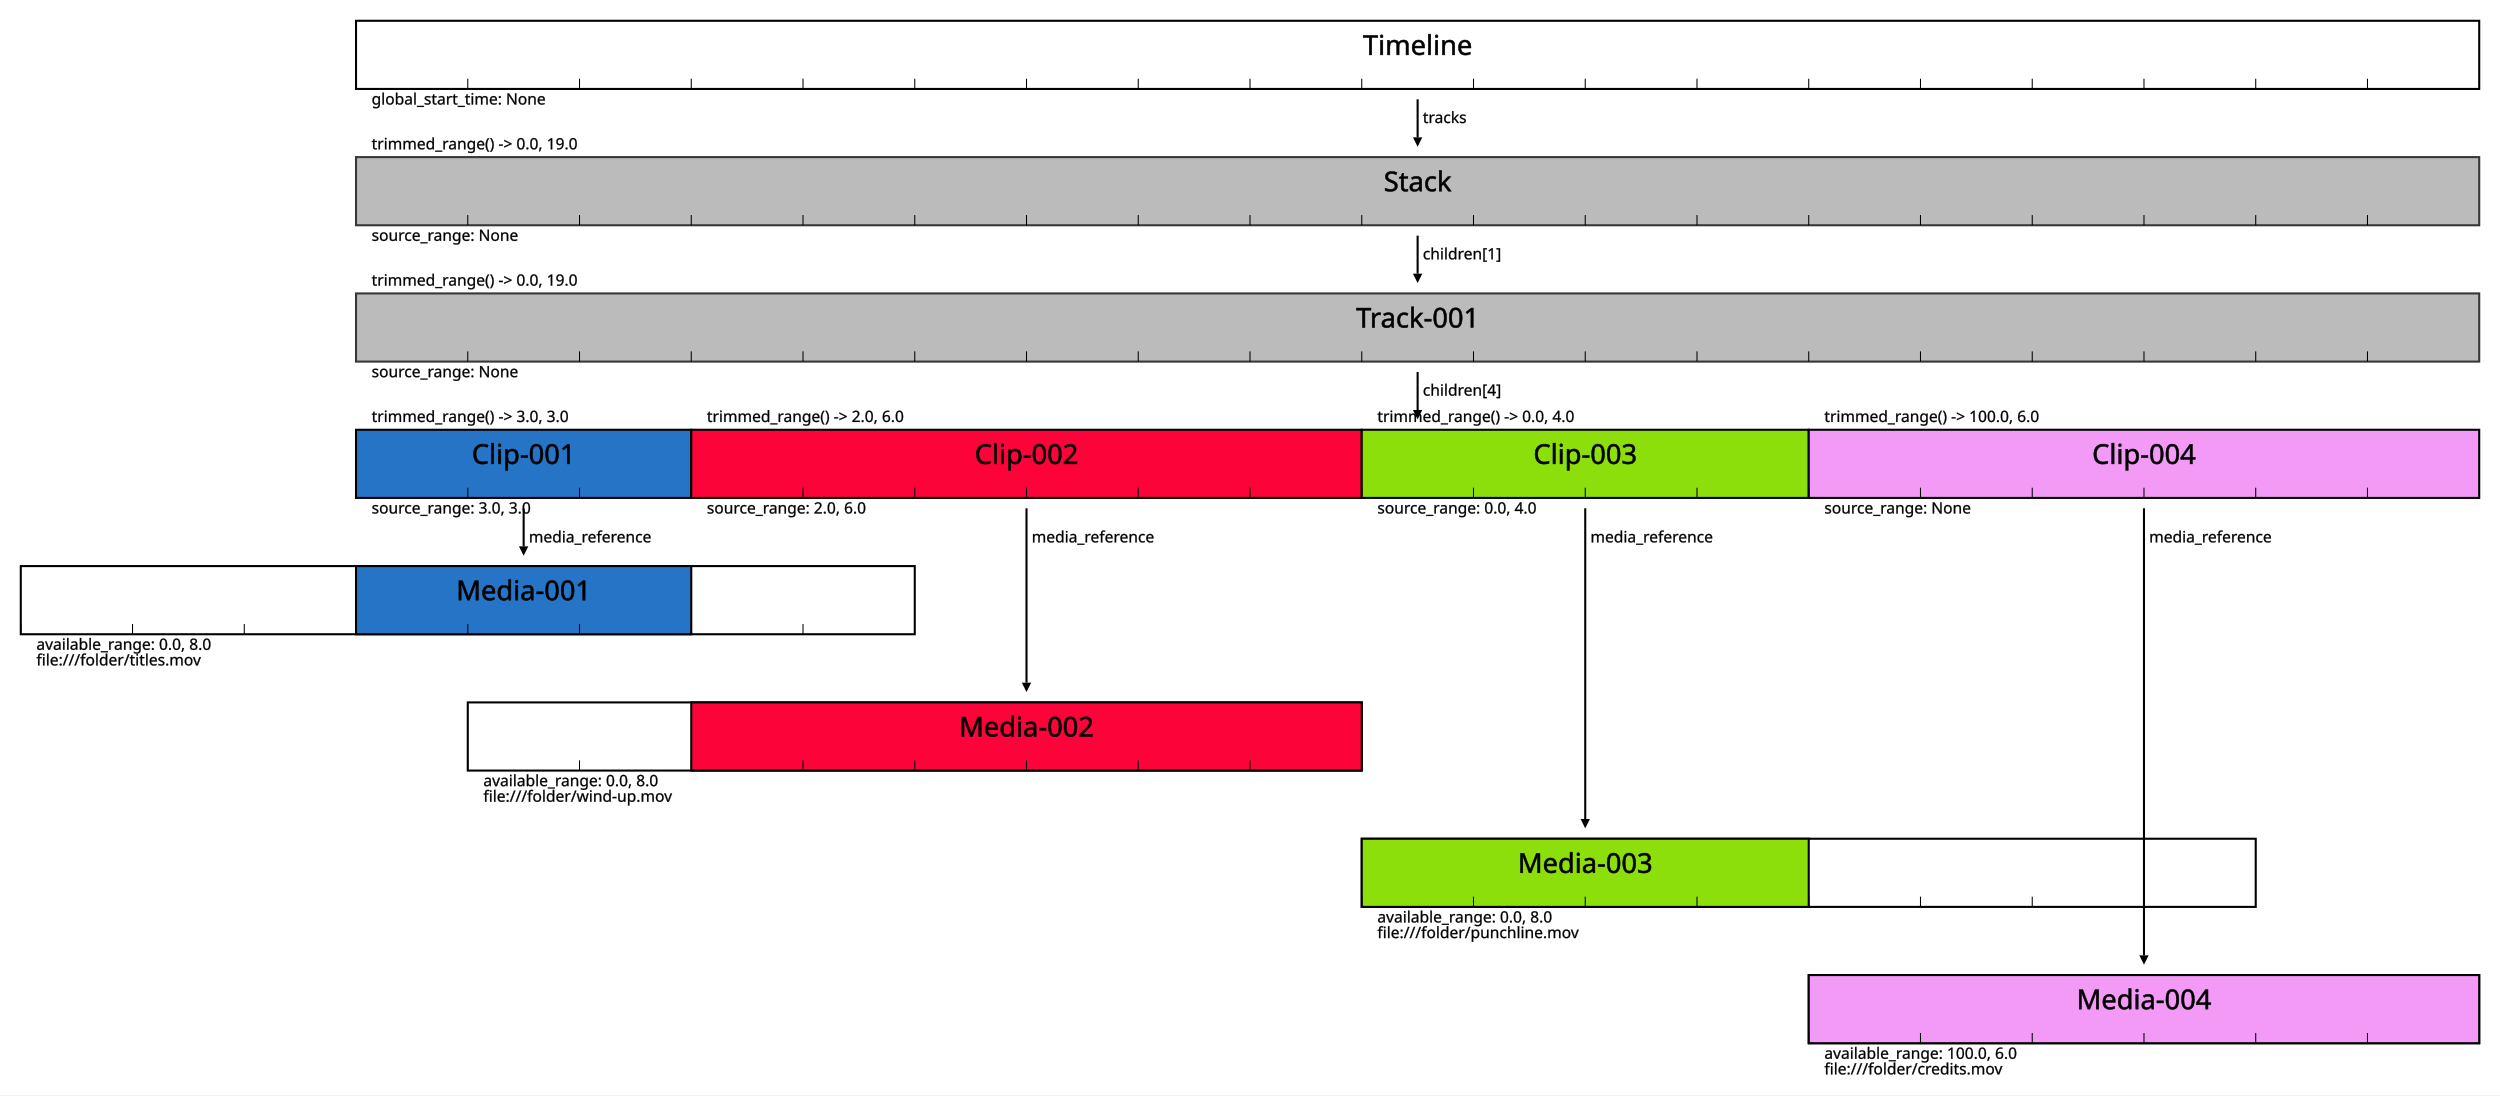
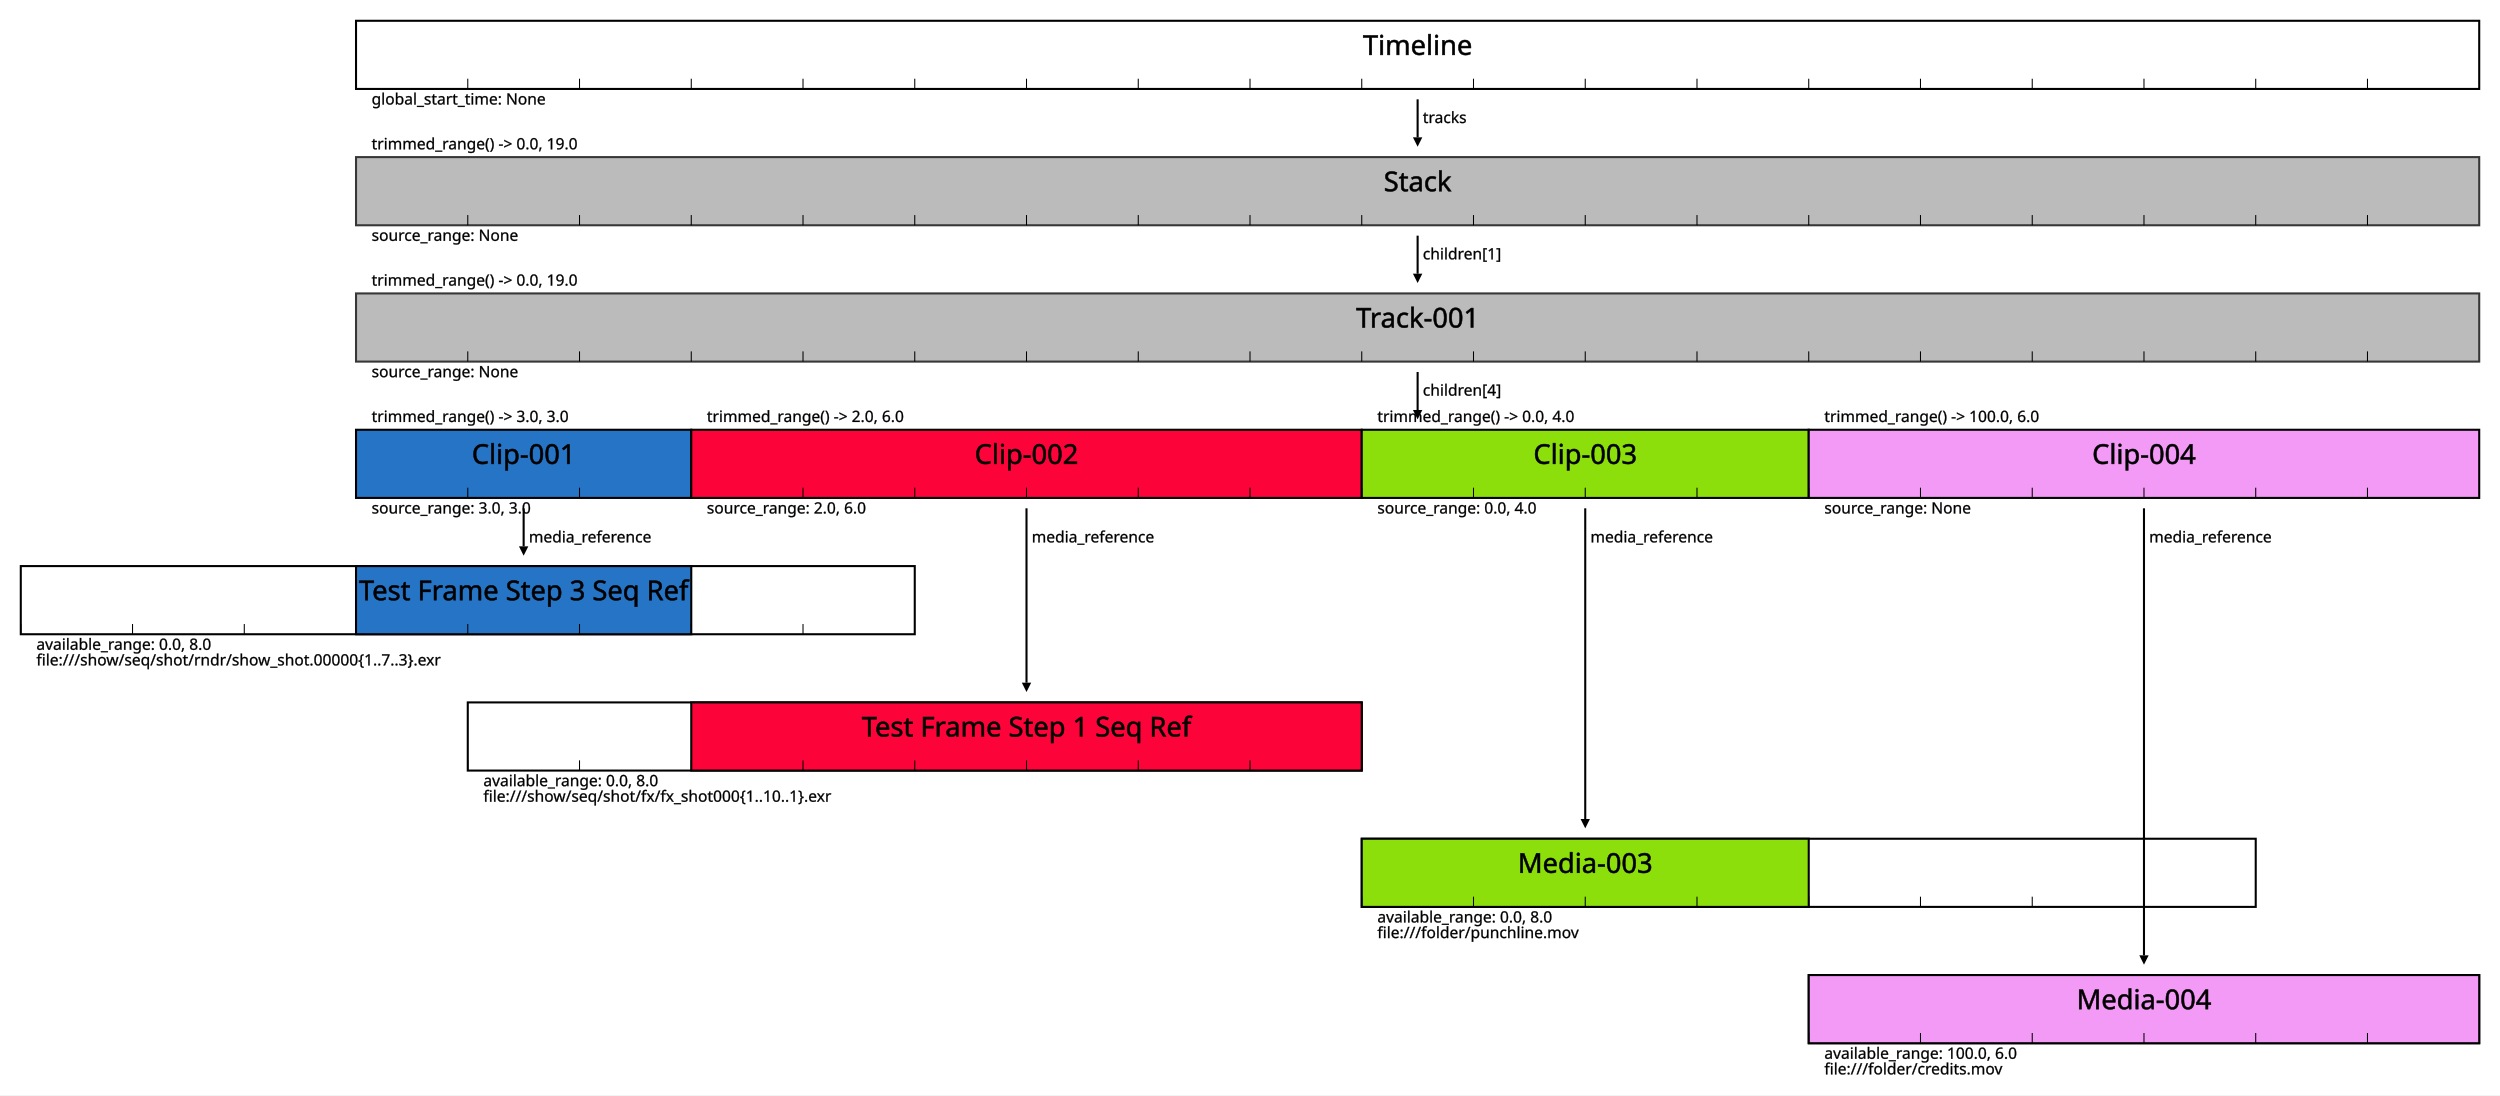
<svg xmlns="http://www.w3.org/2000/svg" height="1054" width="2406" version="4.0">
  <rect width="100%" height="100%" fill="white" />
  <g transform="translate(342.6364,20)">
    <rect width="2043.364" height="65.6" style="fill:rgb(255,255,255);stroke-width:2;stroke:rgb(0,0,0);opacity:1;" />
    <svg width="2043.364" height="65.6">
      <text x="50%" y="50%" font-size="26.24" font-family="sans-serif" style="stroke:rgb(0,0,0);stroke-width:0.5;fill:rgb(0,0,0);opacity:1;" alignment-baseline="middle" text-anchor="middle">Timeline</text>
    </svg>
  </g>
  <line x1="450.182" y1="85.6" x2="450.182" y2="75.76" style="stroke-width:1;stroke:rgb(0,0,0);opacity:1;stroke-linecap:butt;" />
  <line x1="557.727" y1="85.6" x2="557.727" y2="75.76" style="stroke-width:1;stroke:rgb(0,0,0);opacity:1;stroke-linecap:butt;" />
  <line x1="665.273" y1="85.6" x2="665.273" y2="75.76" style="stroke-width:1;stroke:rgb(0,0,0);opacity:1;stroke-linecap:butt;" />
  <line x1="772.818" y1="85.6" x2="772.818" y2="75.76" style="stroke-width:1;stroke:rgb(0,0,0);opacity:1;stroke-linecap:butt;" />
  <line x1="880.364" y1="85.6" x2="880.364" y2="75.76" style="stroke-width:1;stroke:rgb(0,0,0);opacity:1;stroke-linecap:butt;" />
  <line x1="987.909" y1="85.6" x2="987.909" y2="75.76" style="stroke-width:1;stroke:rgb(0,0,0);opacity:1;stroke-linecap:butt;" />
  <line x1="1095.455" y1="85.6" x2="1095.455" y2="75.76" style="stroke-width:1;stroke:rgb(0,0,0);opacity:1;stroke-linecap:butt;" />
  <line x1="1203" y1="85.6" x2="1203" y2="75.76" style="stroke-width:1;stroke:rgb(0,0,0);opacity:1;stroke-linecap:butt;" />
  <line x1="1310.545" y1="85.6" x2="1310.545" y2="75.76" style="stroke-width:1;stroke:rgb(0,0,0);opacity:1;stroke-linecap:butt;" />
  <line x1="1418.091" y1="85.6" x2="1418.091" y2="75.76" style="stroke-width:1;stroke:rgb(0,0,0);opacity:1;stroke-linecap:butt;" />
  <line x1="1525.636" y1="85.6" x2="1525.636" y2="75.76" style="stroke-width:1;stroke:rgb(0,0,0);opacity:1;stroke-linecap:butt;" />
  <line x1="1633.182" y1="85.6" x2="1633.182" y2="75.76" style="stroke-width:1;stroke:rgb(0,0,0);opacity:1;stroke-linecap:butt;" />
  <line x1="1740.727" y1="85.6" x2="1740.727" y2="75.76" style="stroke-width:1;stroke:rgb(0,0,0);opacity:1;stroke-linecap:butt;" />
  <line x1="1848.273" y1="85.6" x2="1848.273" y2="75.76" style="stroke-width:1;stroke:rgb(0,0,0);opacity:1;stroke-linecap:butt;" />
  <line x1="1955.818" y1="85.6" x2="1955.818" y2="75.76" style="stroke-width:1;stroke:rgb(0,0,0);opacity:1;stroke-linecap:butt;" />
  <line x1="2063.364" y1="85.6" x2="2063.364" y2="75.76" style="stroke-width:1;stroke:rgb(0,0,0);opacity:1;stroke-linecap:butt;" />
  <line x1="2170.909" y1="85.6" x2="2170.909" y2="75.76" style="stroke-width:1;stroke:rgb(0,0,0);opacity:1;stroke-linecap:butt;" />
  <line x1="2278.455" y1="85.6" x2="2278.455" y2="75.76" style="stroke-width:1;stroke:rgb(0,0,0);opacity:1;stroke-linecap:butt;" />
  <line x1="1364.318" y1="95.6" x2="1364.318" y2="132.2" style="stroke-width:2;stroke:rgb(0,0,0);opacity:1;stroke-linecap:butt;" />
  <polygon points="1364.318,141.2 1359.818,132.2 1368.818,132.2" style="fill:rgb(0,0,0);" />
  <text x="1369.318" y="118.4" font-size="15" font-family="sans-serif" style="stroke:rgb(0,0,0);stroke-width:0.25;fill:rgb(0,0,0);opacity:1;">tracks</text>
  <text x="357.636" y="100.6" font-size="15" font-family="sans-serif" style="stroke:rgb(0,0,0);stroke-width:0.25;fill:rgb(0,0,0);opacity:1;">global_start_time: None</text>
  <g transform="translate(342.6364,151.2)">
    <rect width="2043.364" height="65.6" style="fill:rgb(168.3,168.3,168.3);stroke-width:2;stroke:rgb(0,0,0);opacity:0.784;" />
    <svg width="2043.364" height="65.6">
      <text x="50%" y="50%" font-size="26.24" font-family="sans-serif" style="stroke:rgb(0,0,0);stroke-width:0.5;fill:rgb(0,0,0);opacity:1;" alignment-baseline="middle" text-anchor="middle">Stack</text>
    </svg>
  </g>
  <line x1="450.182" y1="216.8" x2="450.182" y2="206.96" style="stroke-width:1;stroke:rgb(0,0,0);opacity:1;stroke-linecap:butt;" />
  <line x1="557.727" y1="216.8" x2="557.727" y2="206.96" style="stroke-width:1;stroke:rgb(0,0,0);opacity:1;stroke-linecap:butt;" />
  <line x1="665.273" y1="216.8" x2="665.273" y2="206.96" style="stroke-width:1;stroke:rgb(0,0,0);opacity:1;stroke-linecap:butt;" />
  <line x1="772.818" y1="216.8" x2="772.818" y2="206.96" style="stroke-width:1;stroke:rgb(0,0,0);opacity:1;stroke-linecap:butt;" />
  <line x1="880.364" y1="216.8" x2="880.364" y2="206.96" style="stroke-width:1;stroke:rgb(0,0,0);opacity:1;stroke-linecap:butt;" />
  <line x1="987.909" y1="216.8" x2="987.909" y2="206.96" style="stroke-width:1;stroke:rgb(0,0,0);opacity:1;stroke-linecap:butt;" />
  <line x1="1095.455" y1="216.8" x2="1095.455" y2="206.96" style="stroke-width:1;stroke:rgb(0,0,0);opacity:1;stroke-linecap:butt;" />
  <line x1="1203" y1="216.8" x2="1203" y2="206.96" style="stroke-width:1;stroke:rgb(0,0,0);opacity:1;stroke-linecap:butt;" />
  <line x1="1310.545" y1="216.8" x2="1310.545" y2="206.96" style="stroke-width:1;stroke:rgb(0,0,0);opacity:1;stroke-linecap:butt;" />
  <line x1="1418.091" y1="216.8" x2="1418.091" y2="206.96" style="stroke-width:1;stroke:rgb(0,0,0);opacity:1;stroke-linecap:butt;" />
  <line x1="1525.636" y1="216.8" x2="1525.636" y2="206.96" style="stroke-width:1;stroke:rgb(0,0,0);opacity:1;stroke-linecap:butt;" />
  <line x1="1633.182" y1="216.8" x2="1633.182" y2="206.96" style="stroke-width:1;stroke:rgb(0,0,0);opacity:1;stroke-linecap:butt;" />
  <line x1="1740.727" y1="216.8" x2="1740.727" y2="206.96" style="stroke-width:1;stroke:rgb(0,0,0);opacity:1;stroke-linecap:butt;" />
  <line x1="1848.273" y1="216.8" x2="1848.273" y2="206.96" style="stroke-width:1;stroke:rgb(0,0,0);opacity:1;stroke-linecap:butt;" />
  <line x1="1955.818" y1="216.8" x2="1955.818" y2="206.96" style="stroke-width:1;stroke:rgb(0,0,0);opacity:1;stroke-linecap:butt;" />
  <line x1="2063.364" y1="216.8" x2="2063.364" y2="206.96" style="stroke-width:1;stroke:rgb(0,0,0);opacity:1;stroke-linecap:butt;" />
  <line x1="2170.909" y1="216.8" x2="2170.909" y2="206.96" style="stroke-width:1;stroke:rgb(0,0,0);opacity:1;stroke-linecap:butt;" />
  <line x1="2278.455" y1="216.8" x2="2278.455" y2="206.96" style="stroke-width:1;stroke:rgb(0,0,0);opacity:1;stroke-linecap:butt;" />
  <g transform="translate(342.6364,282.4)">
    <rect width="2043.364" height="65.6" style="fill:rgb(168.3,168.3,168.3);stroke-width:2;stroke:rgb(0,0,0);opacity:0.784;" />
    <svg width="2043.364" height="65.6">
      <text x="50%" y="50%" font-size="26.24" font-family="sans-serif" style="stroke:rgb(0,0,0);stroke-width:0.5;fill:rgb(0,0,0);opacity:1;" alignment-baseline="middle" text-anchor="middle">Track-001</text>
    </svg>
  </g>
  <line x1="450.182" y1="348" x2="450.182" y2="338.16" style="stroke-width:1;stroke:rgb(0,0,0);opacity:1;stroke-linecap:butt;" />
  <line x1="557.727" y1="348" x2="557.727" y2="338.16" style="stroke-width:1;stroke:rgb(0,0,0);opacity:1;stroke-linecap:butt;" />
  <line x1="665.273" y1="348" x2="665.273" y2="338.16" style="stroke-width:1;stroke:rgb(0,0,0);opacity:1;stroke-linecap:butt;" />
  <line x1="772.818" y1="348" x2="772.818" y2="338.16" style="stroke-width:1;stroke:rgb(0,0,0);opacity:1;stroke-linecap:butt;" />
  <line x1="880.364" y1="348" x2="880.364" y2="338.16" style="stroke-width:1;stroke:rgb(0,0,0);opacity:1;stroke-linecap:butt;" />
  <line x1="987.909" y1="348" x2="987.909" y2="338.16" style="stroke-width:1;stroke:rgb(0,0,0);opacity:1;stroke-linecap:butt;" />
  <line x1="1095.455" y1="348" x2="1095.455" y2="338.16" style="stroke-width:1;stroke:rgb(0,0,0);opacity:1;stroke-linecap:butt;" />
  <line x1="1203" y1="348" x2="1203" y2="338.16" style="stroke-width:1;stroke:rgb(0,0,0);opacity:1;stroke-linecap:butt;" />
  <line x1="1310.545" y1="348" x2="1310.545" y2="338.16" style="stroke-width:1;stroke:rgb(0,0,0);opacity:1;stroke-linecap:butt;" />
  <line x1="1418.091" y1="348" x2="1418.091" y2="338.16" style="stroke-width:1;stroke:rgb(0,0,0);opacity:1;stroke-linecap:butt;" />
  <line x1="1525.636" y1="348" x2="1525.636" y2="338.16" style="stroke-width:1;stroke:rgb(0,0,0);opacity:1;stroke-linecap:butt;" />
  <line x1="1633.182" y1="348" x2="1633.182" y2="338.16" style="stroke-width:1;stroke:rgb(0,0,0);opacity:1;stroke-linecap:butt;" />
  <line x1="1740.727" y1="348" x2="1740.727" y2="338.16" style="stroke-width:1;stroke:rgb(0,0,0);opacity:1;stroke-linecap:butt;" />
  <line x1="1848.273" y1="348" x2="1848.273" y2="338.16" style="stroke-width:1;stroke:rgb(0,0,0);opacity:1;stroke-linecap:butt;" />
  <line x1="1955.818" y1="348" x2="1955.818" y2="338.16" style="stroke-width:1;stroke:rgb(0,0,0);opacity:1;stroke-linecap:butt;" />
  <line x1="2063.364" y1="348" x2="2063.364" y2="338.16" style="stroke-width:1;stroke:rgb(0,0,0);opacity:1;stroke-linecap:butt;" />
  <line x1="2170.909" y1="348" x2="2170.909" y2="338.16" style="stroke-width:1;stroke:rgb(0,0,0);opacity:1;stroke-linecap:butt;" />
  <line x1="2278.455" y1="348" x2="2278.455" y2="338.16" style="stroke-width:1;stroke:rgb(0,0,0);opacity:1;stroke-linecap:butt;" />
  <g transform="translate(342.6364,413.6)">
    <rect width="322.636" height="65.6" style="fill:rgb(37.146,116.006,196.55);stroke-width:2;stroke:rgb(0,0,0);opacity:1;" />
    <svg width="322.636" height="65.6">
      <text x="50%" y="50%" font-size="26.24" font-family="sans-serif" style="stroke:rgb(0,0,0);stroke-width:0.5;fill:rgb(0,0,0);opacity:1;" alignment-baseline="middle" text-anchor="middle">Clip-001</text>
    </svg>
  </g>
  <line x1="342.636" y1="479.2" x2="342.636" y2="469.36" style="stroke-width:1;stroke:rgb(0,0,0);opacity:1;stroke-linecap:butt;" />
  <line x1="450.182" y1="479.2" x2="450.182" y2="469.36" style="stroke-width:1;stroke:rgb(0,0,0);opacity:1;stroke-linecap:butt;" />
  <line x1="557.727" y1="479.2" x2="557.727" y2="469.36" style="stroke-width:1;stroke:rgb(0,0,0);opacity:1;stroke-linecap:butt;" />
  <text x="357.636" y="406.1" font-size="15" font-family="sans-serif" style="stroke:rgb(0,0,0);stroke-width:0.25;fill:rgb(0,0,0);opacity:1;">trimmed_range() -&gt; 3.0, 3.0</text>
  <text x="357.636" y="494.2" font-size="15" font-family="sans-serif" style="stroke:rgb(0,0,0);stroke-width:0.25;fill:rgb(0,0,0);opacity:1;">source_range: 3.0, 3.0</text>
  <rect x="20" y="544.8" width="860.364" height="65.6" style="fill:rgb(255,255,255);stroke-width:2;stroke:rgb(0,0,0);opacity:1;fill-opacity:0;" />
  <g transform="translate(342.6364,544.8)">
    <rect width="322.636" height="65.6" style="fill:rgb(37.146,116.006,196.55);stroke-width:2;stroke:rgb(0,0,0);opacity:1;" />
    <svg width="322.636" height="65.6">
-       <text x="50%" y="50%" font-size="26.24" font-family="sans-serif" style="stroke:rgb(0,0,0);stroke-width:0.5;fill:rgb(0,0,0);opacity:1;" alignment-baseline="middle" text-anchor="middle">Media-001</text>
+       <text x="50%" y="50%" font-size="26.24" font-family="sans-serif" style="stroke:rgb(0,0,0);stroke-width:0.5;fill:rgb(0,0,0);opacity:1;" alignment-baseline="middle" text-anchor="middle">Test Frame Step 3 Seq Ref</text>
    </svg>
  </g>
  <line x1="20" y1="610.4" x2="20" y2="600.56" style="stroke-width:1;stroke:rgb(0,0,0);opacity:1;stroke-linecap:butt;" />
  <line x1="127.545" y1="610.4" x2="127.545" y2="600.56" style="stroke-width:1;stroke:rgb(0,0,0);opacity:1;stroke-linecap:butt;" />
  <line x1="235.091" y1="610.4" x2="235.091" y2="600.56" style="stroke-width:1;stroke:rgb(0,0,0);opacity:1;stroke-linecap:butt;" />
  <line x1="342.636" y1="610.4" x2="342.636" y2="600.56" style="stroke-width:1;stroke:rgb(0,0,0);opacity:1;stroke-linecap:butt;" />
  <line x1="450.182" y1="610.4" x2="450.182" y2="600.56" style="stroke-width:1;stroke:rgb(0,0,0);opacity:1;stroke-linecap:butt;" />
  <line x1="557.727" y1="610.4" x2="557.727" y2="600.56" style="stroke-width:1;stroke:rgb(0,0,0);opacity:1;stroke-linecap:butt;" />
  <line x1="665.273" y1="610.4" x2="665.273" y2="600.56" style="stroke-width:1;stroke:rgb(0,0,0);opacity:1;stroke-linecap:butt;" />
  <line x1="772.818" y1="610.4" x2="772.818" y2="600.56" style="stroke-width:1;stroke:rgb(0,0,0);opacity:1;stroke-linecap:butt;" />
  <text x="35" y="625.4" font-size="15" font-family="sans-serif" style="stroke:rgb(0,0,0);stroke-width:0.25;fill:rgb(0,0,0);opacity:1;">available_range: 0.0, 8.0</text>
-   <text x="35" y="640.4" font-size="15" font-family="sans-serif" style="stroke:rgb(0,0,0);stroke-width:0.25;fill:rgb(0,0,0);opacity:1;">file:///folder/titles.mov</text>
+   <text x="35" y="640.4" font-size="15" font-family="sans-serif" style="stroke:rgb(0,0,0);stroke-width:0.25;fill:rgb(0,0,0);opacity:1;">file:///show/seq/shot/rndr/show_shot.00000{1..7..3}.exr</text>
  <line x1="503.955" y1="489.2" x2="503.955" y2="525.8" style="stroke-width:2;stroke:rgb(0,0,0);opacity:1;stroke-linecap:butt;" />
  <polygon points="503.955,534.8 499.455,525.8 508.455,525.8" style="fill:rgb(0,0,0);" />
  <text x="508.955" y="522" font-size="15" font-family="sans-serif" style="stroke:rgb(0,0,0);stroke-width:0.25;fill:rgb(0,0,0);opacity:1;">media_reference</text>
  <g transform="translate(665.2727,413.6)">
    <rect width="645.273" height="65.6" style="fill:rgb(251.562,2.791,56.8);stroke-width:2;stroke:rgb(0,0,0);opacity:1;" />
    <svg width="645.273" height="65.6">
      <text x="50%" y="50%" font-size="26.24" font-family="sans-serif" style="stroke:rgb(0,0,0);stroke-width:0.5;fill:rgb(0,0,0);opacity:1;" alignment-baseline="middle" text-anchor="middle">Clip-002</text>
    </svg>
  </g>
  <line x1="665.273" y1="479.2" x2="665.273" y2="469.36" style="stroke-width:1;stroke:rgb(0,0,0);opacity:1;stroke-linecap:butt;" />
  <line x1="772.818" y1="479.2" x2="772.818" y2="469.36" style="stroke-width:1;stroke:rgb(0,0,0);opacity:1;stroke-linecap:butt;" />
  <line x1="880.364" y1="479.2" x2="880.364" y2="469.36" style="stroke-width:1;stroke:rgb(0,0,0);opacity:1;stroke-linecap:butt;" />
  <line x1="987.909" y1="479.2" x2="987.909" y2="469.36" style="stroke-width:1;stroke:rgb(0,0,0);opacity:1;stroke-linecap:butt;" />
  <line x1="1095.455" y1="479.2" x2="1095.455" y2="469.36" style="stroke-width:1;stroke:rgb(0,0,0);opacity:1;stroke-linecap:butt;" />
  <line x1="1203" y1="479.2" x2="1203" y2="469.36" style="stroke-width:1;stroke:rgb(0,0,0);opacity:1;stroke-linecap:butt;" />
  <text x="680.273" y="406.1" font-size="15" font-family="sans-serif" style="stroke:rgb(0,0,0);stroke-width:0.25;fill:rgb(0,0,0);opacity:1;">trimmed_range() -&gt; 2.0, 6.0</text>
  <text x="680.273" y="494.2" font-size="15" font-family="sans-serif" style="stroke:rgb(0,0,0);stroke-width:0.25;fill:rgb(0,0,0);opacity:1;">source_range: 2.0, 6.0</text>
  <rect x="450.182" y="676" width="860.364" height="65.6" style="fill:rgb(255,255,255);stroke-width:2;stroke:rgb(0,0,0);opacity:1;fill-opacity:0;" />
  <g transform="translate(665.2727,676)">
    <rect width="645.273" height="65.6" style="fill:rgb(251.562,2.791,56.8);stroke-width:2;stroke:rgb(0,0,0);opacity:1;" />
    <svg width="645.273" height="65.6">
-       <text x="50%" y="50%" font-size="26.24" font-family="sans-serif" style="stroke:rgb(0,0,0);stroke-width:0.5;fill:rgb(0,0,0);opacity:1;" alignment-baseline="middle" text-anchor="middle">Media-002</text>
+       <text x="50%" y="50%" font-size="26.24" font-family="sans-serif" style="stroke:rgb(0,0,0);stroke-width:0.5;fill:rgb(0,0,0);opacity:1;" alignment-baseline="middle" text-anchor="middle">Test Frame Step 1 Seq Ref</text>
    </svg>
  </g>
  <line x1="450.182" y1="741.6" x2="450.182" y2="731.76" style="stroke-width:1;stroke:rgb(0,0,0);opacity:1;stroke-linecap:butt;" />
  <line x1="557.727" y1="741.6" x2="557.727" y2="731.76" style="stroke-width:1;stroke:rgb(0,0,0);opacity:1;stroke-linecap:butt;" />
  <line x1="665.273" y1="741.6" x2="665.273" y2="731.76" style="stroke-width:1;stroke:rgb(0,0,0);opacity:1;stroke-linecap:butt;" />
  <line x1="772.818" y1="741.6" x2="772.818" y2="731.76" style="stroke-width:1;stroke:rgb(0,0,0);opacity:1;stroke-linecap:butt;" />
  <line x1="880.364" y1="741.6" x2="880.364" y2="731.76" style="stroke-width:1;stroke:rgb(0,0,0);opacity:1;stroke-linecap:butt;" />
  <line x1="987.909" y1="741.6" x2="987.909" y2="731.76" style="stroke-width:1;stroke:rgb(0,0,0);opacity:1;stroke-linecap:butt;" />
  <line x1="1095.455" y1="741.6" x2="1095.455" y2="731.76" style="stroke-width:1;stroke:rgb(0,0,0);opacity:1;stroke-linecap:butt;" />
  <line x1="1203" y1="741.6" x2="1203" y2="731.76" style="stroke-width:1;stroke:rgb(0,0,0);opacity:1;stroke-linecap:butt;" />
  <text x="465.182" y="756.6" font-size="15" font-family="sans-serif" style="stroke:rgb(0,0,0);stroke-width:0.25;fill:rgb(0,0,0);opacity:1;">available_range: 0.0, 8.0</text>
-   <text x="465.182" y="771.6" font-size="15" font-family="sans-serif" style="stroke:rgb(0,0,0);stroke-width:0.25;fill:rgb(0,0,0);opacity:1;">file:///folder/wind-up.mov</text>
+   <text x="465.182" y="771.6" font-size="15" font-family="sans-serif" style="stroke:rgb(0,0,0);stroke-width:0.25;fill:rgb(0,0,0);opacity:1;">file:///show/seq/shot/fx/fx_shot000{1..10..1}.exr</text>
  <line x1="987.909" y1="489.2" x2="987.909" y2="657" style="stroke-width:2;stroke:rgb(0,0,0);opacity:1;stroke-linecap:butt;" />
  <polygon points="987.909,666 983.409,657 992.409,657" style="fill:rgb(0,0,0);" />
  <text x="992.909" y="522" font-size="15" font-family="sans-serif" style="stroke:rgb(0,0,0);stroke-width:0.25;fill:rgb(0,0,0);opacity:1;">media_reference</text>
  <g transform="translate(1310.545,413.6)">
    <rect width="430.182" height="65.6" style="fill:rgb(141.003,222.501,10.903);stroke-width:2;stroke:rgb(0,0,0);opacity:1;" />
    <svg width="430.182" height="65.6">
      <text x="50%" y="50%" font-size="26.24" font-family="sans-serif" style="stroke:rgb(0,0,0);stroke-width:0.5;fill:rgb(0,0,0);opacity:1;" alignment-baseline="middle" text-anchor="middle">Clip-003</text>
    </svg>
  </g>
  <line x1="1310.545" y1="479.2" x2="1310.545" y2="469.36" style="stroke-width:1;stroke:rgb(0,0,0);opacity:1;stroke-linecap:butt;" />
  <line x1="1418.091" y1="479.2" x2="1418.091" y2="469.36" style="stroke-width:1;stroke:rgb(0,0,0);opacity:1;stroke-linecap:butt;" />
  <line x1="1525.636" y1="479.2" x2="1525.636" y2="469.36" style="stroke-width:1;stroke:rgb(0,0,0);opacity:1;stroke-linecap:butt;" />
  <line x1="1633.182" y1="479.2" x2="1633.182" y2="469.36" style="stroke-width:1;stroke:rgb(0,0,0);opacity:1;stroke-linecap:butt;" />
  <text x="1325.545" y="406.1" font-size="15" font-family="sans-serif" style="stroke:rgb(0,0,0);stroke-width:0.25;fill:rgb(0,0,0);opacity:1;">trimmed_range() -&gt; 0.0, 4.0</text>
  <text x="1325.545" y="494.2" font-size="15" font-family="sans-serif" style="stroke:rgb(0,0,0);stroke-width:0.25;fill:rgb(0,0,0);opacity:1;">source_range: 0.0, 4.0</text>
  <rect x="1310.545" y="807.2" width="860.364" height="65.6" style="fill:rgb(255,255,255);stroke-width:2;stroke:rgb(0,0,0);opacity:1;fill-opacity:0;" />
  <g transform="translate(1310.545,807.2)">
    <rect width="430.182" height="65.6" style="fill:rgb(141.003,222.501,10.903);stroke-width:2;stroke:rgb(0,0,0);opacity:1;" />
    <svg width="430.182" height="65.6">
      <text x="50%" y="50%" font-size="26.24" font-family="sans-serif" style="stroke:rgb(0,0,0);stroke-width:0.5;fill:rgb(0,0,0);opacity:1;" alignment-baseline="middle" text-anchor="middle">Media-003</text>
    </svg>
  </g>
  <line x1="1310.545" y1="872.8" x2="1310.545" y2="862.96" style="stroke-width:1;stroke:rgb(0,0,0);opacity:1;stroke-linecap:butt;" />
  <line x1="1418.091" y1="872.8" x2="1418.091" y2="862.96" style="stroke-width:1;stroke:rgb(0,0,0);opacity:1;stroke-linecap:butt;" />
  <line x1="1525.636" y1="872.8" x2="1525.636" y2="862.96" style="stroke-width:1;stroke:rgb(0,0,0);opacity:1;stroke-linecap:butt;" />
  <line x1="1633.182" y1="872.8" x2="1633.182" y2="862.96" style="stroke-width:1;stroke:rgb(0,0,0);opacity:1;stroke-linecap:butt;" />
  <line x1="1740.727" y1="872.8" x2="1740.727" y2="862.96" style="stroke-width:1;stroke:rgb(0,0,0);opacity:1;stroke-linecap:butt;" />
  <line x1="1848.273" y1="872.8" x2="1848.273" y2="862.96" style="stroke-width:1;stroke:rgb(0,0,0);opacity:1;stroke-linecap:butt;" />
  <line x1="1955.818" y1="872.8" x2="1955.818" y2="862.96" style="stroke-width:1;stroke:rgb(0,0,0);opacity:1;stroke-linecap:butt;" />
  <line x1="2063.364" y1="872.8" x2="2063.364" y2="862.96" style="stroke-width:1;stroke:rgb(0,0,0);opacity:1;stroke-linecap:butt;" />
  <text x="1325.545" y="887.8" font-size="15" font-family="sans-serif" style="stroke:rgb(0,0,0);stroke-width:0.25;fill:rgb(0,0,0);opacity:1;">available_range: 0.0, 8.0</text>
  <text x="1325.545" y="902.8" font-size="15" font-family="sans-serif" style="stroke:rgb(0,0,0);stroke-width:0.25;fill:rgb(0,0,0);opacity:1;">file:///folder/punchline.mov</text>
  <line x1="1525.636" y1="489.2" x2="1525.636" y2="788.2" style="stroke-width:2;stroke:rgb(0,0,0);opacity:1;stroke-linecap:butt;" />
  <polygon points="1525.636,797.2 1521.136,788.2 1530.136,788.2" style="fill:rgb(0,0,0);" />
  <text x="1530.636" y="522" font-size="15" font-family="sans-serif" style="stroke:rgb(0,0,0);stroke-width:0.25;fill:rgb(0,0,0);opacity:1;">media_reference</text>
  <g transform="translate(1740.727,413.6)">
    <rect width="645.273" height="65.6" style="fill:rgb(242.452,154.073,245.066);stroke-width:2;stroke:rgb(0,0,0);opacity:1;" />
    <svg width="645.273" height="65.6">
      <text x="50%" y="50%" font-size="26.24" font-family="sans-serif" style="stroke:rgb(0,0,0);stroke-width:0.5;fill:rgb(0,0,0);opacity:1;" alignment-baseline="middle" text-anchor="middle">Clip-004</text>
    </svg>
  </g>
  <line x1="1740.727" y1="479.2" x2="1740.727" y2="469.36" style="stroke-width:1;stroke:rgb(0,0,0);opacity:1;stroke-linecap:butt;" />
  <line x1="1848.273" y1="479.2" x2="1848.273" y2="469.36" style="stroke-width:1;stroke:rgb(0,0,0);opacity:1;stroke-linecap:butt;" />
  <line x1="1955.818" y1="479.2" x2="1955.818" y2="469.36" style="stroke-width:1;stroke:rgb(0,0,0);opacity:1;stroke-linecap:butt;" />
  <line x1="2063.364" y1="479.2" x2="2063.364" y2="469.36" style="stroke-width:1;stroke:rgb(0,0,0);opacity:1;stroke-linecap:butt;" />
  <line x1="2170.909" y1="479.2" x2="2170.909" y2="469.36" style="stroke-width:1;stroke:rgb(0,0,0);opacity:1;stroke-linecap:butt;" />
  <line x1="2278.455" y1="479.2" x2="2278.455" y2="469.36" style="stroke-width:1;stroke:rgb(0,0,0);opacity:1;stroke-linecap:butt;" />
  <text x="1755.727" y="406.1" font-size="15" font-family="sans-serif" style="stroke:rgb(0,0,0);stroke-width:0.25;fill:rgb(0,0,0);opacity:1;">trimmed_range() -&gt; 100.0, 6.0</text>
  <text x="1755.727" y="494.2" font-size="15" font-family="sans-serif" style="stroke:rgb(0,0,0);stroke-width:0.25;fill:rgb(0,0,0);opacity:1;">source_range: None</text>
  <rect x="1740.727" y="938.4" width="645.273" height="65.6" style="fill:rgb(255,255,255);stroke-width:2;stroke:rgb(0,0,0);opacity:1;fill-opacity:0;" />
  <g transform="translate(1740.727,938.4)">
    <rect width="645.273" height="65.6" style="fill:rgb(242.452,154.073,245.066);stroke-width:2;stroke:rgb(0,0,0);opacity:1;" />
    <svg width="645.273" height="65.6">
      <text x="50%" y="50%" font-size="26.24" font-family="sans-serif" style="stroke:rgb(0,0,0);stroke-width:0.5;fill:rgb(0,0,0);opacity:1;" alignment-baseline="middle" text-anchor="middle">Media-004</text>
    </svg>
  </g>
  <line x1="1740.727" y1="1004" x2="1740.727" y2="994.16" style="stroke-width:1;stroke:rgb(0,0,0);opacity:1;stroke-linecap:butt;" />
  <line x1="1848.273" y1="1004" x2="1848.273" y2="994.16" style="stroke-width:1;stroke:rgb(0,0,0);opacity:1;stroke-linecap:butt;" />
  <line x1="1955.818" y1="1004" x2="1955.818" y2="994.16" style="stroke-width:1;stroke:rgb(0,0,0);opacity:1;stroke-linecap:butt;" />
  <line x1="2063.364" y1="1004" x2="2063.364" y2="994.16" style="stroke-width:1;stroke:rgb(0,0,0);opacity:1;stroke-linecap:butt;" />
  <line x1="2170.909" y1="1004" x2="2170.909" y2="994.16" style="stroke-width:1;stroke:rgb(0,0,0);opacity:1;stroke-linecap:butt;" />
  <line x1="2278.455" y1="1004" x2="2278.455" y2="994.16" style="stroke-width:1;stroke:rgb(0,0,0);opacity:1;stroke-linecap:butt;" />
  <text x="1755.727" y="1019" font-size="15" font-family="sans-serif" style="stroke:rgb(0,0,0);stroke-width:0.25;fill:rgb(0,0,0);opacity:1;">available_range: 100.0, 6.0</text>
  <text x="1755.727" y="1034" font-size="15" font-family="sans-serif" style="stroke:rgb(0,0,0);stroke-width:0.25;fill:rgb(0,0,0);opacity:1;">file:///folder/credits.mov</text>
  <line x1="2063.364" y1="489.2" x2="2063.364" y2="919.4" style="stroke-width:2;stroke:rgb(0,0,0);opacity:1;stroke-linecap:butt;" />
  <polygon points="2063.364,928.4 2058.864,919.4 2067.864,919.4" style="fill:rgb(0,0,0);" />
  <text x="2068.364" y="522" font-size="15" font-family="sans-serif" style="stroke:rgb(0,0,0);stroke-width:0.25;fill:rgb(0,0,0);opacity:1;">media_reference</text>
  <line x1="1364.318" y1="358" x2="1364.318" y2="394.6" style="stroke-width:2;stroke:rgb(0,0,0);opacity:1;stroke-linecap:butt;" />
  <polygon points="1364.318,403.6 1359.818,394.6 1368.818,394.6" style="fill:rgb(0,0,0);" />
  <text x="1369.318" y="380.8" font-size="15" font-family="sans-serif" style="stroke:rgb(0,0,0);stroke-width:0.25;fill:rgb(0,0,0);opacity:1;">children[4]</text>
  <text x="357.636" y="274.9" font-size="15" font-family="sans-serif" style="stroke:rgb(0,0,0);stroke-width:0.25;fill:rgb(0,0,0);opacity:1;">trimmed_range() -&gt; 0.0, 19.0</text>
  <text x="357.636" y="363" font-size="15" font-family="sans-serif" style="stroke:rgb(0,0,0);stroke-width:0.25;fill:rgb(0,0,0);opacity:1;">source_range: None</text>
  <line x1="1364.318" y1="226.8" x2="1364.318" y2="263.4" style="stroke-width:2;stroke:rgb(0,0,0);opacity:1;stroke-linecap:butt;" />
  <polygon points="1364.318,272.4 1359.818,263.4 1368.818,263.4" style="fill:rgb(0,0,0);" />
  <text x="1369.318" y="249.6" font-size="15" font-family="sans-serif" style="stroke:rgb(0,0,0);stroke-width:0.25;fill:rgb(0,0,0);opacity:1;">children[1]</text>
  <text x="357.636" y="143.7" font-size="15" font-family="sans-serif" style="stroke:rgb(0,0,0);stroke-width:0.25;fill:rgb(0,0,0);opacity:1;">trimmed_range() -&gt; 0.0, 19.0</text>
  <text x="357.636" y="231.8" font-size="15" font-family="sans-serif" style="stroke:rgb(0,0,0);stroke-width:0.25;fill:rgb(0,0,0);opacity:1;">source_range: None</text>
</svg>
